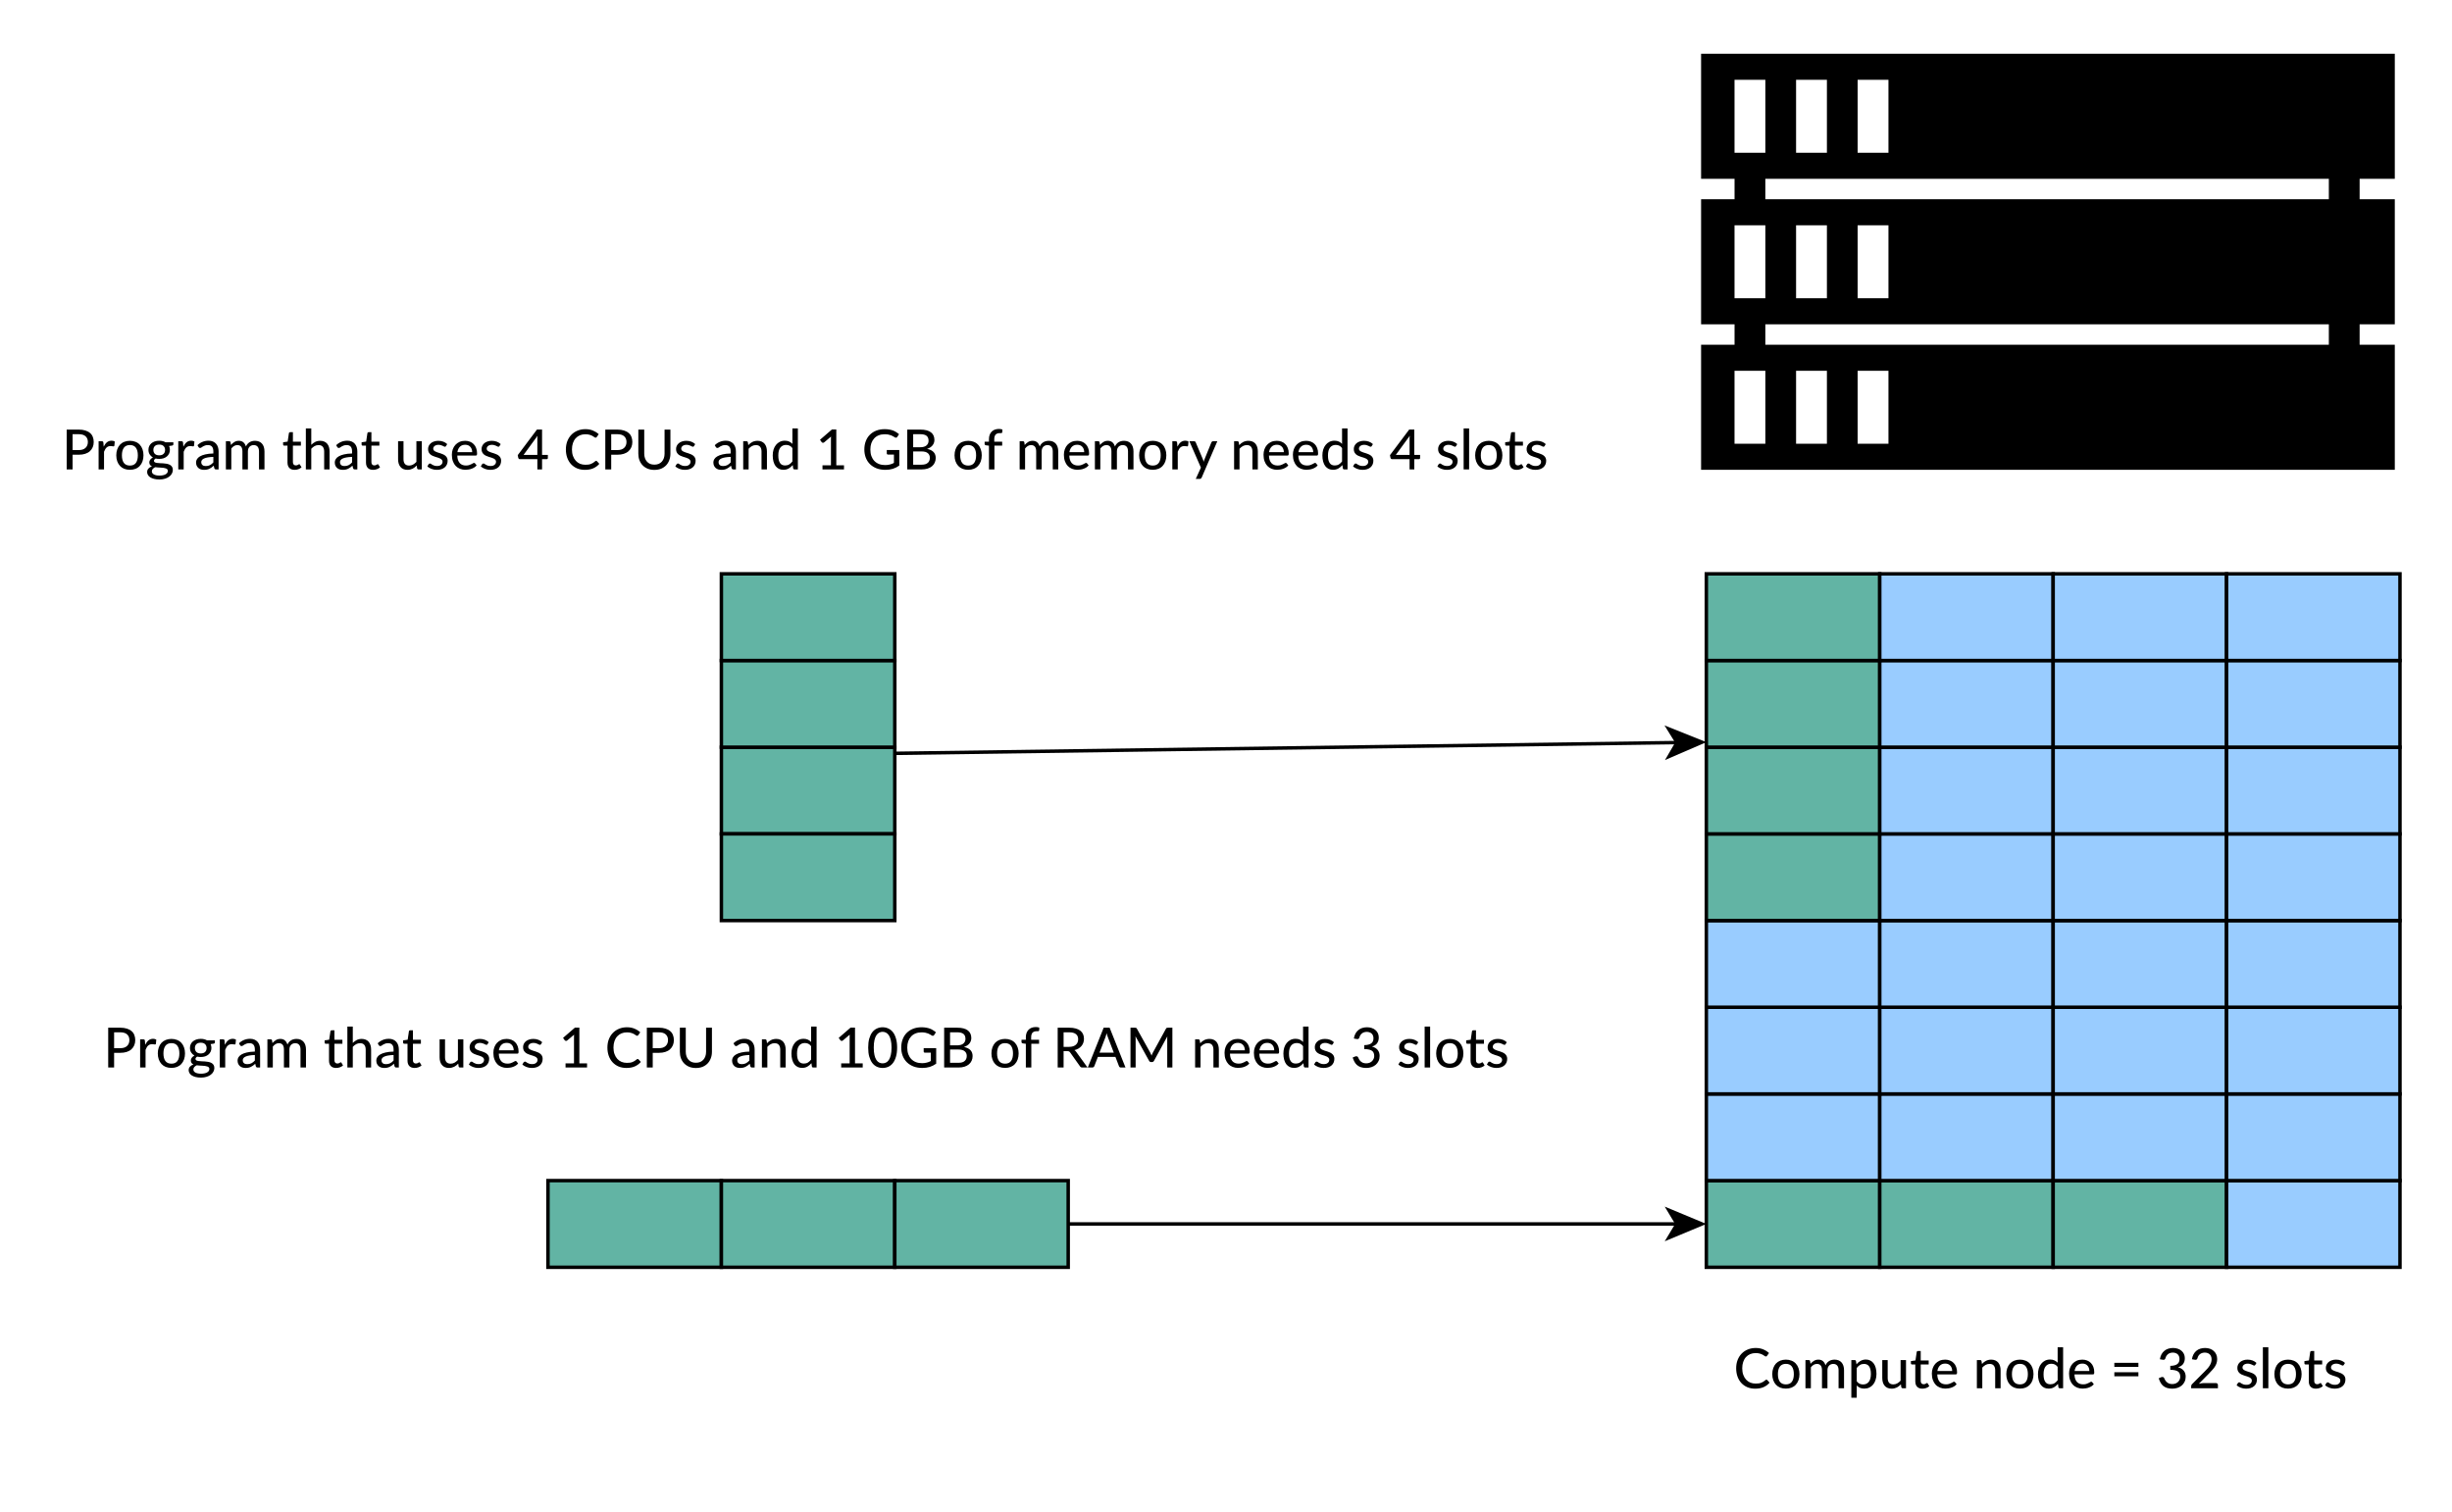
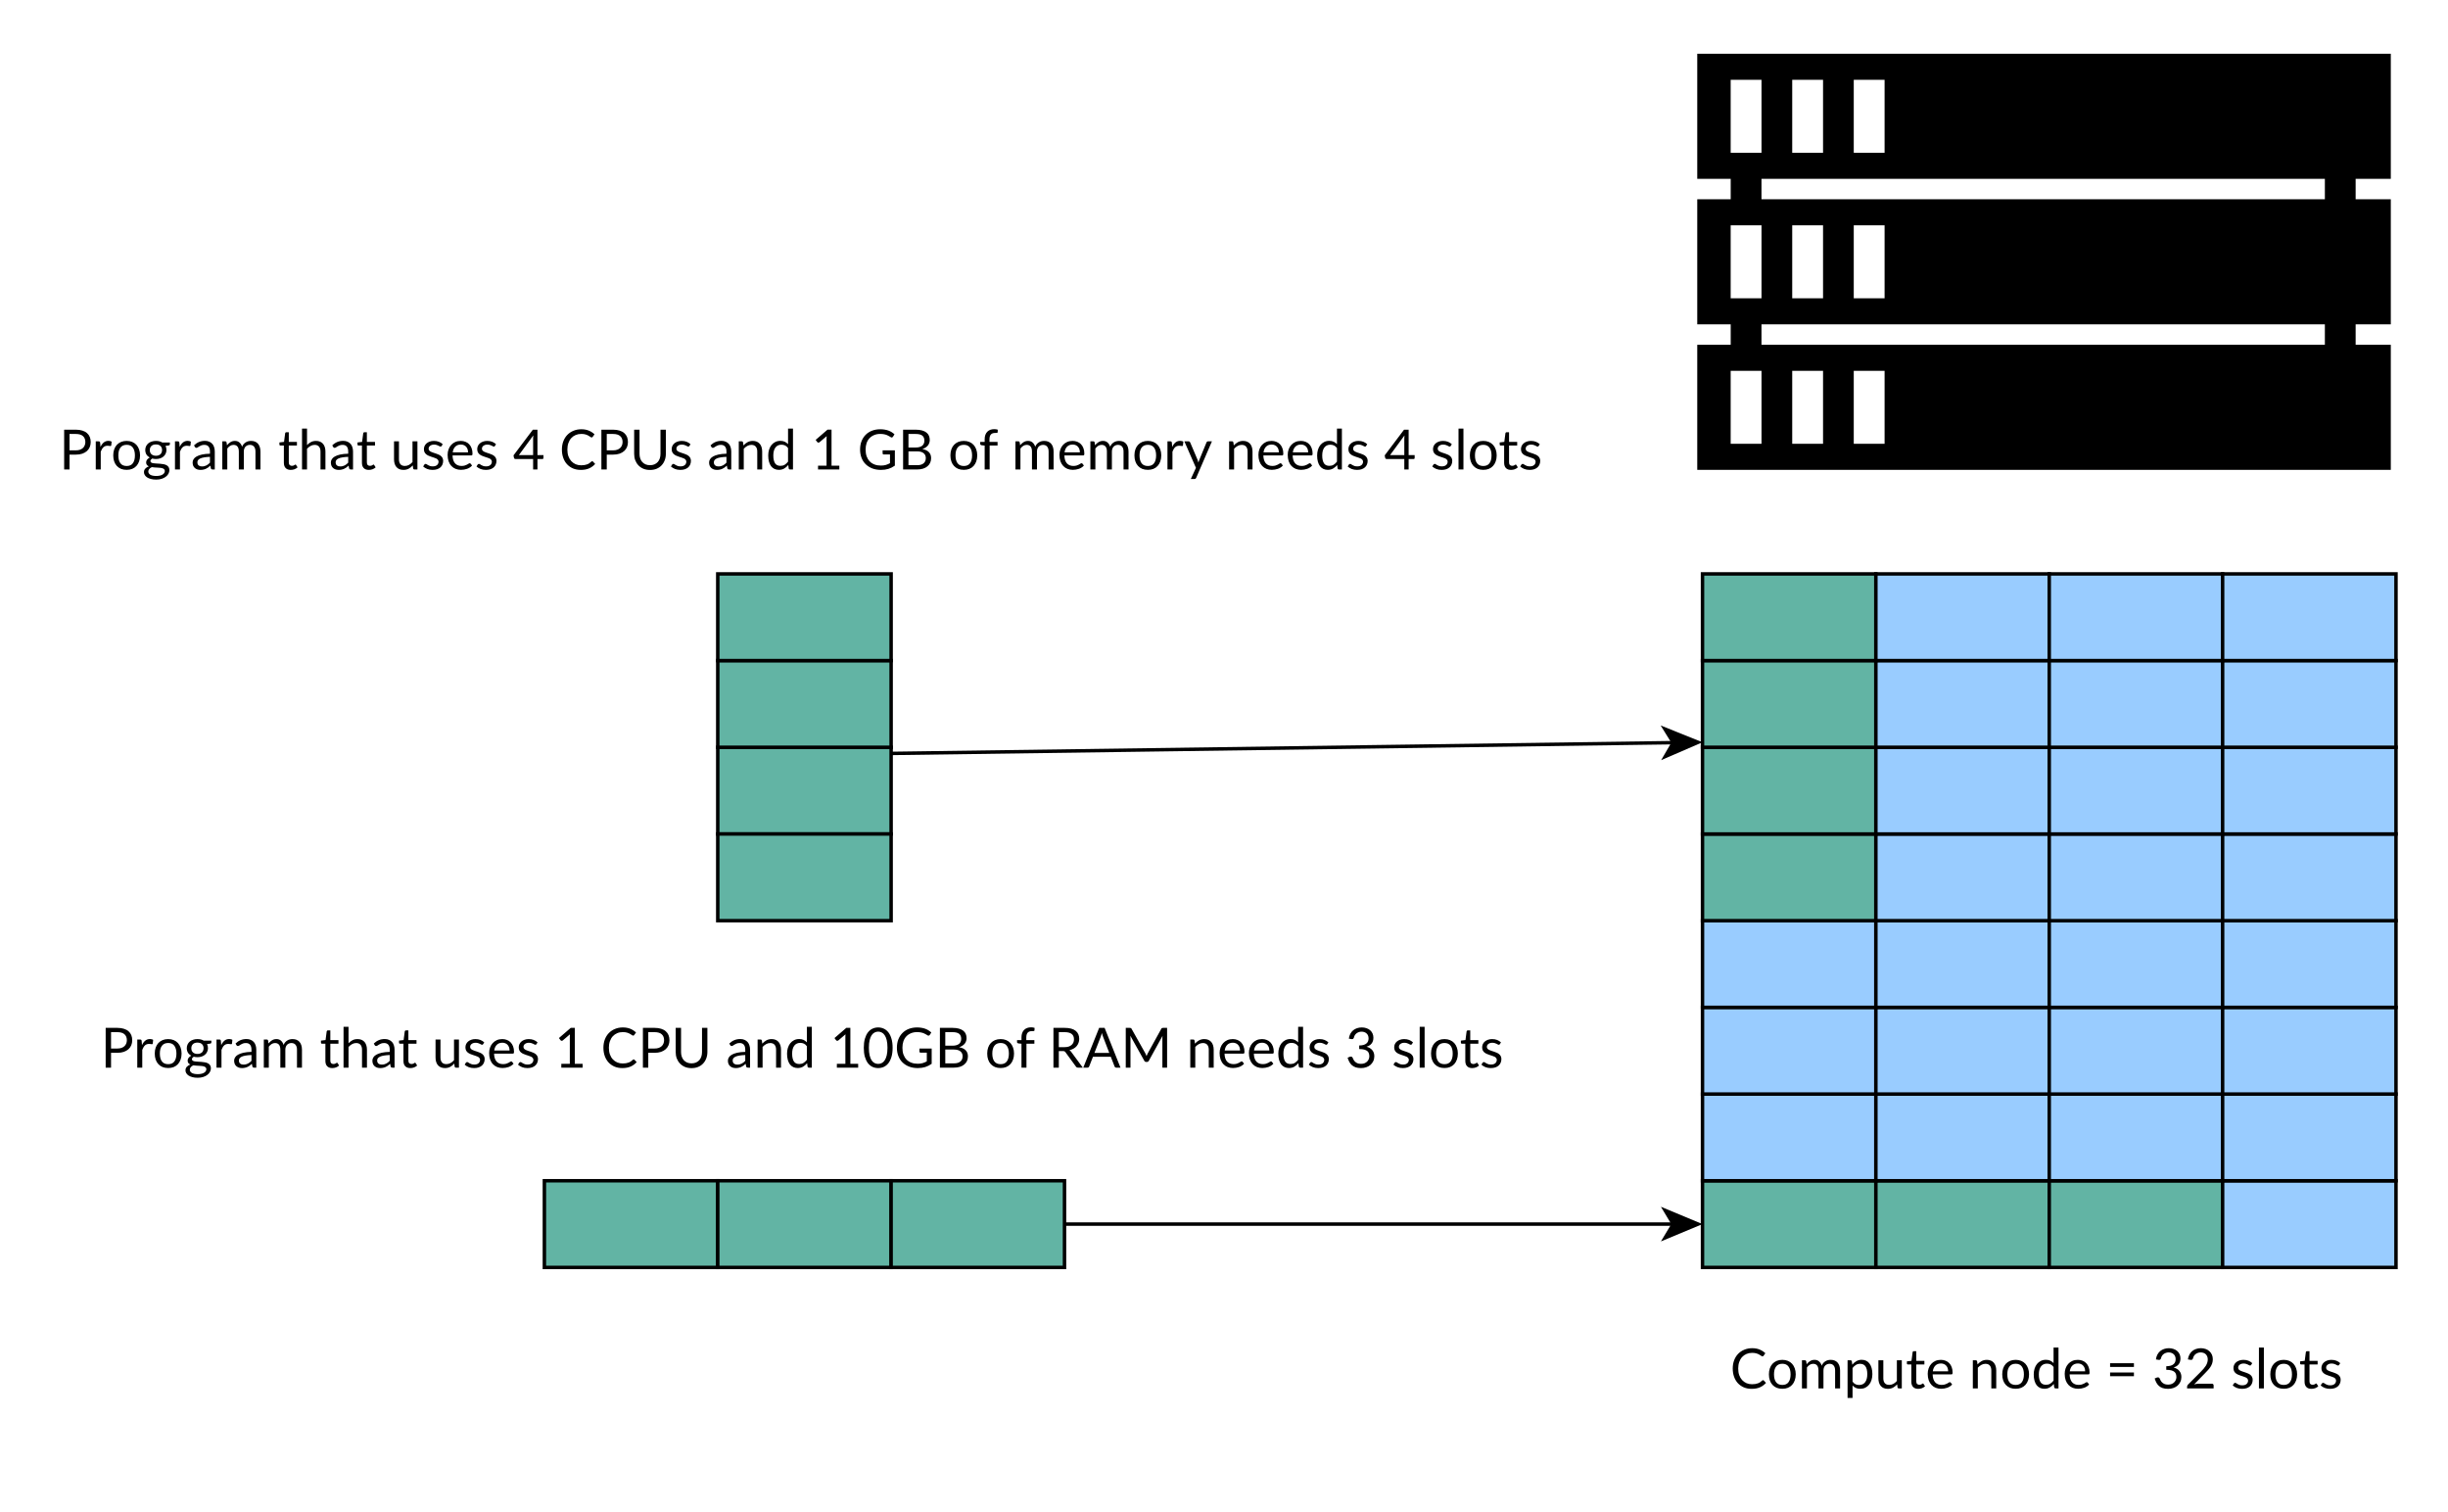
- <svg xmlns="http://www.w3.org/2000/svg" fill-opacity="1" color-rendering="auto" color-interpolation="auto" text-rendering="auto" stroke="black" stroke-linecap="square" width="707" stroke-miterlimit="10" shape-rendering="auto" stroke-opacity="1" fill="black" stroke-dasharray="none" font-weight="normal" stroke-width="1" height="436" font-family="'Dialog'" font-style="normal" stroke-linejoin="miter" font-size="12px" stroke-dashoffset="0" image-rendering="auto">
+ <svg xmlns="http://www.w3.org/2000/svg" fill-opacity="1" color-rendering="auto" color-interpolation="auto" text-rendering="auto" stroke="black" stroke-linecap="square" width="706" stroke-miterlimit="10" shape-rendering="auto" stroke-opacity="1" fill="black" stroke-dasharray="none" font-weight="normal" stroke-width="1" height="436" font-family="'Dialog'" font-style="normal" stroke-linejoin="miter" font-size="12px" stroke-dashoffset="0" image-rendering="auto">
  <defs id="genericDefs" />
  <g>
-     <g font-size="16px" stroke-linecap="butt" transform="matrix(1,0,0,1,-33,-141)" text-rendering="geometricPrecision" font-family="'Lato Medium'" shape-rendering="geometricPrecision" stroke-miterlimit="1.45">
-       <text x="62.779" xml:space="preserve" y="448.88" clip-path="url(#clipPath2)" stroke="none">Program that uses 1 CPU and 10GB of RAM needs 3 slots</text>
-     </g>
-     <g text-rendering="geometricPrecision" shape-rendering="geometricPrecision" transform="matrix(0.3979,0,0,0.3904,486.5068,11.5958)">
+     <g font-size="16px" stroke-linecap="butt" transform="matrix(1,0,0,1,-34,-141)" text-rendering="geometricPrecision" font-family="'Lato'" shape-rendering="geometricPrecision" stroke-miterlimit="1.45">
+       <text x="63.007" xml:space="preserve" y="448.88" clip-path="url(#clipPath2)" stroke="none">Program that uses 1 CPU and 10GB of RAM needs 3 slots</text>
+     </g>
+     <g text-rendering="geometricPrecision" shape-rendering="geometricPrecision" transform="matrix(0.3979,0,0,0.3904,485.5068,11.5958)">
      <g clip-path="url(#clipPath3)">
        <svg opacity="1" writing-mode="lr-tb" stop-color="rgb(0, 0, 0)" shape-rendering="auto" glyph-orientation-horizontal="0deg" color-profile="auto" lighting-color="rgb(255, 255, 255)" color="rgb(0, 0, 0)" font-weight="400" alignment-baseline="auto" font-style="normal" version="1.1" color-interpolation-filters="linearrgb" text-anchor="start" stroke-linecap="butt" color-interpolation="srgb" font-variant="normal" word-spacing="normal" fill-opacity="1" text-rendering="auto" clip-path="none" text-decoration="none" letter-spacing="normal" viewBox="0 0 138.294 86.615" glyph-orientation-vertical="auto" display="inline" font-size-adjust="none" overflow="hidden" fill="rgb(0, 0, 0)" font-stretch="normal" stroke-dasharray="none" id="svg1.svg832" stroke-miterlimit="4" stop-opacity="1" color-rendering="auto" font-size="12" pointer-events="visiblepainted" mask="none" direction="ltr" baseline-shift="baseline" enable-background="accumulate" fill-rule="nonzero" image-rendering="auto" stroke-dashoffset="0" marker-end="none" width="522.688" clip="auto" cursor="auto" stroke="none" filter="none" visibility="visible" kerning="auto" stroke-width="1" font-family="&quot;Arial&quot;,&quot;Helvetica&quot;,sans-serif" flood-opacity="1" clip-rule="nonzero" src="none" height="327.364" unicode-bidi="normal" stroke-linejoin="miter" stroke-opacity="1" flood-color="rgb(0, 0, 0)" dominant-baseline="auto" marker-start="none" marker-mid="none">
          <defs id="svg1.defs826">
            <clipPath clipPathUnits="userSpaceOnUse" id="clipPath1">
-               <path d="M0 0 L707 0 L707 436 L0 436 L0 0 Z" />
+               <path d="M0 0 L706 0 L706 436 L0 436 L0 0 Z" />
            </clipPath>
            <clipPath clipPathUnits="userSpaceOnUse" id="clipPath2">
-               <path d="M33 141 L740 141 L740 577 L33 577 L33 141 Z" />
+               <path d="M34 141 L740 141 L740 577 L34 577 L34 141 Z" />
            </clipPath>
            <clipPath clipPathUnits="userSpaceOnUse" id="clipPath3">
-               <path d="M-1222.804 -29.701 L554.196 -29.701 L554.196 1087.056 L-1222.804 1087.056 L-1222.804 -29.701 Z" />
+               <path d="M-1220.291 -29.701 L554.196 -29.701 L554.196 1087.056 L-1220.291 1087.056 L-1220.291 -29.701 Z" />
            </clipPath>
          </defs>
          <g id="svg1.layer1" transform="translate(-39.56907,-22.79055)">
            <g id="svg1.g1417" />
            <g id="svg1.g1497" transform="matrix(1.239023,0,0,1.077938,-15.38878,-29.06386)">
              <path d="M 46.491,50.56 V 73.238 H 153.836 V 50.56 Z m 5.173,4.724 h 4.772 v 13.229 h -4.772 z m 9.525,0 h 4.772 v 13.229 h -4.772 z m 9.525,0 h 4.772 v 13.229 h -4.772 z" id="svg1.rect1377" style="opacity:1;vector-effect:none;fill:#000000;fill-opacity:1;fill-rule:evenodd;stroke:none;stroke-width:0.265px;stroke-linecap:butt;stroke-linejoin:miter;stroke-miterlimit:4;stroke-dasharray:none;stroke-dashoffset:0;stroke-opacity:1" />
              <path d="M 46.491,76.942 V 99.621 H 153.836 V 76.942 Z m 5.173,4.724 h 4.772 V 94.896 h -4.772 z m 9.525,0 h 4.772 V 94.896 h -4.772 z m 9.525,0 h 4.772 V 94.896 h -4.772 z" id="svg1.rect1377-9" style="opacity:1;vector-effect:none;fill:#000000;fill-opacity:1;fill-rule:evenodd;stroke:none;stroke-width:0.265px;stroke-linecap:butt;stroke-linejoin:miter;stroke-miterlimit:4;stroke-dasharray:none;stroke-dashoffset:0;stroke-opacity:1" />
              <path d="m 46.491,103.325 v 22.678 H 153.836 v -22.678 z m 5.173,4.724 h 4.772 v 13.229 h -4.772 z m 9.525,0 h 4.772 v 13.229 h -4.772 z m 9.525,0 h 4.772 v 13.229 h -4.772 z" id="svg1.rect1377-0" style="opacity:1;vector-effect:none;fill:#000000;fill-opacity:1;fill-rule:evenodd;stroke:none;stroke-width:0.265px;stroke-linecap:butt;stroke-linejoin:miter;stroke-miterlimit:4;stroke-dasharray:none;stroke-dashoffset:0;stroke-opacity:1" />
              <g id="svg1.g1487">
                <rect x="51.669" width="4.762" id="svg1.rect1423" height="6.804" y="72.217" style="opacity:1;vector-effect:none;fill:#000000;fill-opacity:1;fill-rule:evenodd;stroke:none;stroke-width:4.549;stroke-linecap:butt;stroke-linejoin:miter;stroke-miterlimit:4;stroke-dasharray:none;stroke-dashoffset:0;stroke-opacity:1" />
                <rect x="51.669" width="4.762" id="svg1.rect1423-5" height="6.804" y="98.373" style="opacity:1;vector-effect:none;fill:#000000;fill-opacity:1;fill-rule:evenodd;stroke:none;stroke-width:4.549;stroke-linecap:butt;stroke-linejoin:miter;stroke-miterlimit:4;stroke-dasharray:none;stroke-dashoffset:0;stroke-opacity:1" />
                <rect x="143.631" width="4.762" id="svg1.rect1423-6" height="6.804" y="72.255" style="opacity:1;vector-effect:none;fill:#000000;fill-opacity:1;fill-rule:evenodd;stroke:none;stroke-width:4.549;stroke-linecap:butt;stroke-linejoin:miter;stroke-miterlimit:4;stroke-dasharray:none;stroke-dashoffset:0;stroke-opacity:1" />
                <rect x="143.631" width="4.762" id="svg1.rect1423-5-7" height="6.804" y="98.411" style="opacity:1;vector-effect:none;fill:#000000;fill-opacity:1;fill-rule:evenodd;stroke:none;stroke-width:4.549;stroke-linecap:butt;stroke-linejoin:miter;stroke-miterlimit:4;stroke-dasharray:none;stroke-dashoffset:0;stroke-opacity:1" />
              </g>
            </g>
          </g>
        </svg>
      </g>
    </g>
-     <g font-size="16px" stroke-linecap="butt" transform="matrix(1,0,0,1,-33,-141)" text-rendering="geometricPrecision" font-family="'Lato Medium'" shape-rendering="geometricPrecision" stroke-miterlimit="1.45">
-       <text x="532.879" xml:space="preserve" y="541.38" clip-path="url(#clipPath2)" stroke="none">Compute node = 32 slots</text>
-     </g>
-     <g fill="rgb(98,180,164)" text-rendering="geometricPrecision" shape-rendering="geometricPrecision" transform="matrix(1,0,0,1,-33,-141)" stroke="rgb(98,180,164)">
+     <g font-size="16px" stroke-linecap="butt" transform="matrix(1,0,0,1,-34,-141)" text-rendering="geometricPrecision" font-family="'Lato'" shape-rendering="geometricPrecision" stroke-miterlimit="1.45">
+       <text x="532.955" xml:space="preserve" y="541.38" clip-path="url(#clipPath2)" stroke="none">Compute node = 32 slots</text>
+     </g>
+     <g fill="rgb(98,180,164)" text-rendering="geometricPrecision" shape-rendering="geometricPrecision" transform="matrix(1,0,0,1,-34,-141)" stroke="rgb(98,180,164)">
      <rect x="525" width="50" height="25" y="481.5" clip-path="url(#clipPath2)" stroke="none" />
    </g>
-     <g text-rendering="geometricPrecision" stroke-miterlimit="1.45" shape-rendering="geometricPrecision" transform="matrix(1,0,0,1,-33,-141)" stroke-linecap="butt">
+     <g text-rendering="geometricPrecision" stroke-miterlimit="1.45" shape-rendering="geometricPrecision" transform="matrix(1,0,0,1,-34,-141)" stroke-linecap="butt">
      <rect fill="none" x="525" width="50" height="25" y="481.5" clip-path="url(#clipPath2)" />
    </g>
-     <g fill="rgb(98,180,164)" text-rendering="geometricPrecision" shape-rendering="geometricPrecision" transform="matrix(1,0,0,1,-33,-141)" stroke="rgb(98,180,164)">
+     <g fill="rgb(98,180,164)" text-rendering="geometricPrecision" shape-rendering="geometricPrecision" transform="matrix(1,0,0,1,-34,-141)" stroke="rgb(98,180,164)">
      <rect x="575" width="50" height="25" y="481.5" clip-path="url(#clipPath2)" stroke="none" />
    </g>
-     <g text-rendering="geometricPrecision" stroke-miterlimit="1.45" shape-rendering="geometricPrecision" transform="matrix(1,0,0,1,-33,-141)" stroke-linecap="butt">
+     <g text-rendering="geometricPrecision" stroke-miterlimit="1.45" shape-rendering="geometricPrecision" transform="matrix(1,0,0,1,-34,-141)" stroke-linecap="butt">
      <rect fill="none" x="575" width="50" height="25" y="481.5" clip-path="url(#clipPath2)" />
    </g>
-     <g fill="rgb(153,204,255)" text-rendering="geometricPrecision" shape-rendering="geometricPrecision" transform="matrix(1,0,0,1,-33,-141)" stroke="rgb(153,204,255)">
+     <g fill="rgb(153,204,255)" text-rendering="geometricPrecision" shape-rendering="geometricPrecision" transform="matrix(1,0,0,1,-34,-141)" stroke="rgb(153,204,255)">
      <rect x="525" width="50" height="25" y="456.5" clip-path="url(#clipPath2)" stroke="none" />
    </g>
-     <g text-rendering="geometricPrecision" stroke-miterlimit="1.45" shape-rendering="geometricPrecision" transform="matrix(1,0,0,1,-33,-141)" stroke-linecap="butt">
+     <g text-rendering="geometricPrecision" stroke-miterlimit="1.45" shape-rendering="geometricPrecision" transform="matrix(1,0,0,1,-34,-141)" stroke-linecap="butt">
      <rect fill="none" x="525" width="50" height="25" y="456.5" clip-path="url(#clipPath2)" />
    </g>
-     <g fill="rgb(153,204,255)" text-rendering="geometricPrecision" shape-rendering="geometricPrecision" transform="matrix(1,0,0,1,-33,-141)" stroke="rgb(153,204,255)">
+     <g fill="rgb(153,204,255)" text-rendering="geometricPrecision" shape-rendering="geometricPrecision" transform="matrix(1,0,0,1,-34,-141)" stroke="rgb(153,204,255)">
      <rect x="575" width="50" height="25" y="456.5" clip-path="url(#clipPath2)" stroke="none" />
    </g>
-     <g text-rendering="geometricPrecision" stroke-miterlimit="1.45" shape-rendering="geometricPrecision" transform="matrix(1,0,0,1,-33,-141)" stroke-linecap="butt">
+     <g text-rendering="geometricPrecision" stroke-miterlimit="1.45" shape-rendering="geometricPrecision" transform="matrix(1,0,0,1,-34,-141)" stroke-linecap="butt">
      <rect fill="none" x="575" width="50" height="25" y="456.5" clip-path="url(#clipPath2)" />
    </g>
-     <g fill="rgb(153,204,255)" text-rendering="geometricPrecision" shape-rendering="geometricPrecision" transform="matrix(1,0,0,1,-33,-141)" stroke="rgb(153,204,255)">
+     <g fill="rgb(153,204,255)" text-rendering="geometricPrecision" shape-rendering="geometricPrecision" transform="matrix(1,0,0,1,-34,-141)" stroke="rgb(153,204,255)">
      <rect x="525" width="50" height="25" y="431.5" clip-path="url(#clipPath2)" stroke="none" />
    </g>
-     <g text-rendering="geometricPrecision" stroke-miterlimit="1.45" shape-rendering="geometricPrecision" transform="matrix(1,0,0,1,-33,-141)" stroke-linecap="butt">
+     <g text-rendering="geometricPrecision" stroke-miterlimit="1.45" shape-rendering="geometricPrecision" transform="matrix(1,0,0,1,-34,-141)" stroke-linecap="butt">
      <rect fill="none" x="525" width="50" height="25" y="431.5" clip-path="url(#clipPath2)" />
    </g>
-     <g fill="rgb(153,204,255)" text-rendering="geometricPrecision" shape-rendering="geometricPrecision" transform="matrix(1,0,0,1,-33,-141)" stroke="rgb(153,204,255)">
+     <g fill="rgb(153,204,255)" text-rendering="geometricPrecision" shape-rendering="geometricPrecision" transform="matrix(1,0,0,1,-34,-141)" stroke="rgb(153,204,255)">
      <rect x="575" width="50" height="25" y="431.5" clip-path="url(#clipPath2)" stroke="none" />
    </g>
-     <g text-rendering="geometricPrecision" stroke-miterlimit="1.45" shape-rendering="geometricPrecision" transform="matrix(1,0,0,1,-33,-141)" stroke-linecap="butt">
+     <g text-rendering="geometricPrecision" stroke-miterlimit="1.45" shape-rendering="geometricPrecision" transform="matrix(1,0,0,1,-34,-141)" stroke-linecap="butt">
      <rect fill="none" x="575" width="50" height="25" y="431.5" clip-path="url(#clipPath2)" />
    </g>
-     <g fill="rgb(153,204,255)" text-rendering="geometricPrecision" shape-rendering="geometricPrecision" transform="matrix(1,0,0,1,-33,-141)" stroke="rgb(153,204,255)">
+     <g fill="rgb(153,204,255)" text-rendering="geometricPrecision" shape-rendering="geometricPrecision" transform="matrix(1,0,0,1,-34,-141)" stroke="rgb(153,204,255)">
      <rect x="525" width="50" height="25" y="406.5" clip-path="url(#clipPath2)" stroke="none" />
    </g>
-     <g text-rendering="geometricPrecision" stroke-miterlimit="1.45" shape-rendering="geometricPrecision" transform="matrix(1,0,0,1,-33,-141)" stroke-linecap="butt">
+     <g text-rendering="geometricPrecision" stroke-miterlimit="1.45" shape-rendering="geometricPrecision" transform="matrix(1,0,0,1,-34,-141)" stroke-linecap="butt">
      <rect fill="none" x="525" width="50" height="25" y="406.5" clip-path="url(#clipPath2)" />
    </g>
-     <g fill="rgb(153,204,255)" text-rendering="geometricPrecision" shape-rendering="geometricPrecision" transform="matrix(1,0,0,1,-33,-141)" stroke="rgb(153,204,255)">
+     <g fill="rgb(153,204,255)" text-rendering="geometricPrecision" shape-rendering="geometricPrecision" transform="matrix(1,0,0,1,-34,-141)" stroke="rgb(153,204,255)">
      <rect x="575" width="50" height="25" y="406.5" clip-path="url(#clipPath2)" stroke="none" />
    </g>
-     <g text-rendering="geometricPrecision" stroke-miterlimit="1.45" shape-rendering="geometricPrecision" transform="matrix(1,0,0,1,-33,-141)" stroke-linecap="butt">
+     <g text-rendering="geometricPrecision" stroke-miterlimit="1.45" shape-rendering="geometricPrecision" transform="matrix(1,0,0,1,-34,-141)" stroke-linecap="butt">
      <rect fill="none" x="575" width="50" height="25" y="406.5" clip-path="url(#clipPath2)" />
    </g>
-     <g fill="rgb(98,180,164)" text-rendering="geometricPrecision" shape-rendering="geometricPrecision" transform="matrix(1,0,0,1,-33,-141)" stroke="rgb(98,180,164)">
+     <g fill="rgb(98,180,164)" text-rendering="geometricPrecision" shape-rendering="geometricPrecision" transform="matrix(1,0,0,1,-34,-141)" stroke="rgb(98,180,164)">
      <rect x="525" width="50" height="25" y="381.5" clip-path="url(#clipPath2)" stroke="none" />
    </g>
-     <g text-rendering="geometricPrecision" stroke-miterlimit="1.45" shape-rendering="geometricPrecision" transform="matrix(1,0,0,1,-33,-141)" stroke-linecap="butt">
+     <g text-rendering="geometricPrecision" stroke-miterlimit="1.45" shape-rendering="geometricPrecision" transform="matrix(1,0,0,1,-34,-141)" stroke-linecap="butt">
      <rect fill="none" x="525" width="50" height="25" y="381.5" clip-path="url(#clipPath2)" />
    </g>
-     <g fill="rgb(153,204,255)" text-rendering="geometricPrecision" shape-rendering="geometricPrecision" transform="matrix(1,0,0,1,-33,-141)" stroke="rgb(153,204,255)">
+     <g fill="rgb(153,204,255)" text-rendering="geometricPrecision" shape-rendering="geometricPrecision" transform="matrix(1,0,0,1,-34,-141)" stroke="rgb(153,204,255)">
      <rect x="575" width="50" height="25" y="381.5" clip-path="url(#clipPath2)" stroke="none" />
    </g>
-     <g text-rendering="geometricPrecision" stroke-miterlimit="1.45" shape-rendering="geometricPrecision" transform="matrix(1,0,0,1,-33,-141)" stroke-linecap="butt">
+     <g text-rendering="geometricPrecision" stroke-miterlimit="1.45" shape-rendering="geometricPrecision" transform="matrix(1,0,0,1,-34,-141)" stroke-linecap="butt">
      <rect fill="none" x="575" width="50" height="25" y="381.5" clip-path="url(#clipPath2)" />
    </g>
-     <g fill="rgb(98,180,164)" text-rendering="geometricPrecision" shape-rendering="geometricPrecision" transform="matrix(1,0,0,1,-33,-141)" stroke="rgb(98,180,164)">
+     <g fill="rgb(98,180,164)" text-rendering="geometricPrecision" shape-rendering="geometricPrecision" transform="matrix(1,0,0,1,-34,-141)" stroke="rgb(98,180,164)">
      <rect x="525" width="50" height="25" y="356.5" clip-path="url(#clipPath2)" stroke="none" />
    </g>
-     <g text-rendering="geometricPrecision" stroke-miterlimit="1.45" shape-rendering="geometricPrecision" transform="matrix(1,0,0,1,-33,-141)" stroke-linecap="butt">
+     <g text-rendering="geometricPrecision" stroke-miterlimit="1.45" shape-rendering="geometricPrecision" transform="matrix(1,0,0,1,-34,-141)" stroke-linecap="butt">
      <rect fill="none" x="525" width="50" height="25" y="356.5" clip-path="url(#clipPath2)" />
    </g>
-     <g fill="rgb(153,204,255)" text-rendering="geometricPrecision" shape-rendering="geometricPrecision" transform="matrix(1,0,0,1,-33,-141)" stroke="rgb(153,204,255)">
+     <g fill="rgb(153,204,255)" text-rendering="geometricPrecision" shape-rendering="geometricPrecision" transform="matrix(1,0,0,1,-34,-141)" stroke="rgb(153,204,255)">
      <rect x="575" width="50" height="25" y="356.5" clip-path="url(#clipPath2)" stroke="none" />
    </g>
-     <g text-rendering="geometricPrecision" stroke-miterlimit="1.45" shape-rendering="geometricPrecision" transform="matrix(1,0,0,1,-33,-141)" stroke-linecap="butt">
+     <g text-rendering="geometricPrecision" stroke-miterlimit="1.45" shape-rendering="geometricPrecision" transform="matrix(1,0,0,1,-34,-141)" stroke-linecap="butt">
      <rect fill="none" x="575" width="50" height="25" y="356.5" clip-path="url(#clipPath2)" />
    </g>
-     <g fill="rgb(98,180,164)" text-rendering="geometricPrecision" shape-rendering="geometricPrecision" transform="matrix(1,0,0,1,-33,-141)" stroke="rgb(98,180,164)">
+     <g fill="rgb(98,180,164)" text-rendering="geometricPrecision" shape-rendering="geometricPrecision" transform="matrix(1,0,0,1,-34,-141)" stroke="rgb(98,180,164)">
      <rect x="525" width="50" height="25" y="331.5" clip-path="url(#clipPath2)" stroke="none" />
    </g>
-     <g text-rendering="geometricPrecision" stroke-miterlimit="1.45" shape-rendering="geometricPrecision" transform="matrix(1,0,0,1,-33,-141)" stroke-linecap="butt">
+     <g text-rendering="geometricPrecision" stroke-miterlimit="1.45" shape-rendering="geometricPrecision" transform="matrix(1,0,0,1,-34,-141)" stroke-linecap="butt">
      <rect fill="none" x="525" width="50" height="25" y="331.5" clip-path="url(#clipPath2)" />
    </g>
-     <g fill="rgb(153,204,255)" text-rendering="geometricPrecision" shape-rendering="geometricPrecision" transform="matrix(1,0,0,1,-33,-141)" stroke="rgb(153,204,255)">
+     <g fill="rgb(153,204,255)" text-rendering="geometricPrecision" shape-rendering="geometricPrecision" transform="matrix(1,0,0,1,-34,-141)" stroke="rgb(153,204,255)">
      <rect x="575" width="50" height="25" y="331.5" clip-path="url(#clipPath2)" stroke="none" />
    </g>
-     <g text-rendering="geometricPrecision" stroke-miterlimit="1.45" shape-rendering="geometricPrecision" transform="matrix(1,0,0,1,-33,-141)" stroke-linecap="butt">
+     <g text-rendering="geometricPrecision" stroke-miterlimit="1.45" shape-rendering="geometricPrecision" transform="matrix(1,0,0,1,-34,-141)" stroke-linecap="butt">
      <rect fill="none" x="575" width="50" height="25" y="331.5" clip-path="url(#clipPath2)" />
    </g>
-     <g fill="rgb(98,180,164)" text-rendering="geometricPrecision" shape-rendering="geometricPrecision" transform="matrix(1,0,0,1,-33,-141)" stroke="rgb(98,180,164)">
+     <g fill="rgb(98,180,164)" text-rendering="geometricPrecision" shape-rendering="geometricPrecision" transform="matrix(1,0,0,1,-34,-141)" stroke="rgb(98,180,164)">
      <rect x="525" width="50" height="25" y="306.5" clip-path="url(#clipPath2)" stroke="none" />
    </g>
-     <g text-rendering="geometricPrecision" stroke-miterlimit="1.45" shape-rendering="geometricPrecision" transform="matrix(1,0,0,1,-33,-141)" stroke-linecap="butt">
+     <g text-rendering="geometricPrecision" stroke-miterlimit="1.45" shape-rendering="geometricPrecision" transform="matrix(1,0,0,1,-34,-141)" stroke-linecap="butt">
      <rect fill="none" x="525" width="50" height="25" y="306.5" clip-path="url(#clipPath2)" />
    </g>
-     <g fill="rgb(153,204,255)" text-rendering="geometricPrecision" shape-rendering="geometricPrecision" transform="matrix(1,0,0,1,-33,-141)" stroke="rgb(153,204,255)">
+     <g fill="rgb(153,204,255)" text-rendering="geometricPrecision" shape-rendering="geometricPrecision" transform="matrix(1,0,0,1,-34,-141)" stroke="rgb(153,204,255)">
      <rect x="575" width="50" height="25" y="306.5" clip-path="url(#clipPath2)" stroke="none" />
    </g>
-     <g text-rendering="geometricPrecision" stroke-miterlimit="1.45" shape-rendering="geometricPrecision" transform="matrix(1,0,0,1,-33,-141)" stroke-linecap="butt">
+     <g text-rendering="geometricPrecision" stroke-miterlimit="1.45" shape-rendering="geometricPrecision" transform="matrix(1,0,0,1,-34,-141)" stroke-linecap="butt">
      <rect fill="none" x="575" width="50" height="25" y="306.5" clip-path="url(#clipPath2)" />
    </g>
-     <g fill="rgb(98,180,164)" text-rendering="geometricPrecision" shape-rendering="geometricPrecision" transform="matrix(1,0,0,1,-33,-141)" stroke="rgb(98,180,164)">
+     <g fill="rgb(98,180,164)" text-rendering="geometricPrecision" shape-rendering="geometricPrecision" transform="matrix(1,0,0,1,-34,-141)" stroke="rgb(98,180,164)">
      <rect x="625" width="50" height="25" y="481.5" clip-path="url(#clipPath2)" stroke="none" />
    </g>
-     <g text-rendering="geometricPrecision" stroke-miterlimit="1.45" shape-rendering="geometricPrecision" transform="matrix(1,0,0,1,-33,-141)" stroke-linecap="butt">
+     <g text-rendering="geometricPrecision" stroke-miterlimit="1.45" shape-rendering="geometricPrecision" transform="matrix(1,0,0,1,-34,-141)" stroke-linecap="butt">
      <rect fill="none" x="625" width="50" height="25" y="481.5" clip-path="url(#clipPath2)" />
    </g>
-     <g fill="rgb(153,204,255)" text-rendering="geometricPrecision" shape-rendering="geometricPrecision" transform="matrix(1,0,0,1,-33,-141)" stroke="rgb(153,204,255)">
+     <g fill="rgb(153,204,255)" text-rendering="geometricPrecision" shape-rendering="geometricPrecision" transform="matrix(1,0,0,1,-34,-141)" stroke="rgb(153,204,255)">
      <rect x="675" width="50" height="25" y="481.5" clip-path="url(#clipPath2)" stroke="none" />
    </g>
-     <g text-rendering="geometricPrecision" stroke-miterlimit="1.45" shape-rendering="geometricPrecision" transform="matrix(1,0,0,1,-33,-141)" stroke-linecap="butt">
+     <g text-rendering="geometricPrecision" stroke-miterlimit="1.45" shape-rendering="geometricPrecision" transform="matrix(1,0,0,1,-34,-141)" stroke-linecap="butt">
      <rect fill="none" x="675" width="50" height="25" y="481.5" clip-path="url(#clipPath2)" />
    </g>
-     <g fill="rgb(153,204,255)" text-rendering="geometricPrecision" shape-rendering="geometricPrecision" transform="matrix(1,0,0,1,-33,-141)" stroke="rgb(153,204,255)">
+     <g fill="rgb(153,204,255)" text-rendering="geometricPrecision" shape-rendering="geometricPrecision" transform="matrix(1,0,0,1,-34,-141)" stroke="rgb(153,204,255)">
      <rect x="625" width="50" height="25" y="456.5" clip-path="url(#clipPath2)" stroke="none" />
    </g>
-     <g text-rendering="geometricPrecision" stroke-miterlimit="1.45" shape-rendering="geometricPrecision" transform="matrix(1,0,0,1,-33,-141)" stroke-linecap="butt">
+     <g text-rendering="geometricPrecision" stroke-miterlimit="1.45" shape-rendering="geometricPrecision" transform="matrix(1,0,0,1,-34,-141)" stroke-linecap="butt">
      <rect fill="none" x="625" width="50" height="25" y="456.5" clip-path="url(#clipPath2)" />
    </g>
-     <g fill="rgb(153,204,255)" text-rendering="geometricPrecision" shape-rendering="geometricPrecision" transform="matrix(1,0,0,1,-33,-141)" stroke="rgb(153,204,255)">
+     <g fill="rgb(153,204,255)" text-rendering="geometricPrecision" shape-rendering="geometricPrecision" transform="matrix(1,0,0,1,-34,-141)" stroke="rgb(153,204,255)">
      <rect x="675" width="50" height="25" y="456.5" clip-path="url(#clipPath2)" stroke="none" />
    </g>
-     <g text-rendering="geometricPrecision" stroke-miterlimit="1.45" shape-rendering="geometricPrecision" transform="matrix(1,0,0,1,-33,-141)" stroke-linecap="butt">
+     <g text-rendering="geometricPrecision" stroke-miterlimit="1.45" shape-rendering="geometricPrecision" transform="matrix(1,0,0,1,-34,-141)" stroke-linecap="butt">
      <rect fill="none" x="675" width="50" height="25" y="456.5" clip-path="url(#clipPath2)" />
    </g>
-     <g fill="rgb(153,204,255)" text-rendering="geometricPrecision" shape-rendering="geometricPrecision" transform="matrix(1,0,0,1,-33,-141)" stroke="rgb(153,204,255)">
+     <g fill="rgb(153,204,255)" text-rendering="geometricPrecision" shape-rendering="geometricPrecision" transform="matrix(1,0,0,1,-34,-141)" stroke="rgb(153,204,255)">
      <rect x="625" width="50" height="25" y="431.5" clip-path="url(#clipPath2)" stroke="none" />
    </g>
-     <g text-rendering="geometricPrecision" stroke-miterlimit="1.45" shape-rendering="geometricPrecision" transform="matrix(1,0,0,1,-33,-141)" stroke-linecap="butt">
+     <g text-rendering="geometricPrecision" stroke-miterlimit="1.45" shape-rendering="geometricPrecision" transform="matrix(1,0,0,1,-34,-141)" stroke-linecap="butt">
      <rect fill="none" x="625" width="50" height="25" y="431.5" clip-path="url(#clipPath2)" />
    </g>
-     <g fill="rgb(153,204,255)" text-rendering="geometricPrecision" shape-rendering="geometricPrecision" transform="matrix(1,0,0,1,-33,-141)" stroke="rgb(153,204,255)">
+     <g fill="rgb(153,204,255)" text-rendering="geometricPrecision" shape-rendering="geometricPrecision" transform="matrix(1,0,0,1,-34,-141)" stroke="rgb(153,204,255)">
      <rect x="675" width="50" height="25" y="431.5" clip-path="url(#clipPath2)" stroke="none" />
    </g>
-     <g text-rendering="geometricPrecision" stroke-miterlimit="1.45" shape-rendering="geometricPrecision" transform="matrix(1,0,0,1,-33,-141)" stroke-linecap="butt">
+     <g text-rendering="geometricPrecision" stroke-miterlimit="1.45" shape-rendering="geometricPrecision" transform="matrix(1,0,0,1,-34,-141)" stroke-linecap="butt">
      <rect fill="none" x="675" width="50" height="25" y="431.5" clip-path="url(#clipPath2)" />
    </g>
-     <g fill="rgb(153,204,255)" text-rendering="geometricPrecision" shape-rendering="geometricPrecision" transform="matrix(1,0,0,1,-33,-141)" stroke="rgb(153,204,255)">
+     <g fill="rgb(153,204,255)" text-rendering="geometricPrecision" shape-rendering="geometricPrecision" transform="matrix(1,0,0,1,-34,-141)" stroke="rgb(153,204,255)">
      <rect x="625" width="50" height="25" y="406.5" clip-path="url(#clipPath2)" stroke="none" />
    </g>
-     <g text-rendering="geometricPrecision" stroke-miterlimit="1.45" shape-rendering="geometricPrecision" transform="matrix(1,0,0,1,-33,-141)" stroke-linecap="butt">
+     <g text-rendering="geometricPrecision" stroke-miterlimit="1.45" shape-rendering="geometricPrecision" transform="matrix(1,0,0,1,-34,-141)" stroke-linecap="butt">
      <rect fill="none" x="625" width="50" height="25" y="406.5" clip-path="url(#clipPath2)" />
    </g>
-     <g fill="rgb(153,204,255)" text-rendering="geometricPrecision" shape-rendering="geometricPrecision" transform="matrix(1,0,0,1,-33,-141)" stroke="rgb(153,204,255)">
+     <g fill="rgb(153,204,255)" text-rendering="geometricPrecision" shape-rendering="geometricPrecision" transform="matrix(1,0,0,1,-34,-141)" stroke="rgb(153,204,255)">
      <rect x="675" width="50" height="25" y="406.5" clip-path="url(#clipPath2)" stroke="none" />
    </g>
-     <g text-rendering="geometricPrecision" stroke-miterlimit="1.45" shape-rendering="geometricPrecision" transform="matrix(1,0,0,1,-33,-141)" stroke-linecap="butt">
+     <g text-rendering="geometricPrecision" stroke-miterlimit="1.45" shape-rendering="geometricPrecision" transform="matrix(1,0,0,1,-34,-141)" stroke-linecap="butt">
      <rect fill="none" x="675" width="50" height="25" y="406.5" clip-path="url(#clipPath2)" />
    </g>
-     <g fill="rgb(153,204,255)" text-rendering="geometricPrecision" shape-rendering="geometricPrecision" transform="matrix(1,0,0,1,-33,-141)" stroke="rgb(153,204,255)">
+     <g fill="rgb(153,204,255)" text-rendering="geometricPrecision" shape-rendering="geometricPrecision" transform="matrix(1,0,0,1,-34,-141)" stroke="rgb(153,204,255)">
      <rect x="625" width="50" height="25" y="381.5" clip-path="url(#clipPath2)" stroke="none" />
    </g>
-     <g text-rendering="geometricPrecision" stroke-miterlimit="1.45" shape-rendering="geometricPrecision" transform="matrix(1,0,0,1,-33,-141)" stroke-linecap="butt">
+     <g text-rendering="geometricPrecision" stroke-miterlimit="1.45" shape-rendering="geometricPrecision" transform="matrix(1,0,0,1,-34,-141)" stroke-linecap="butt">
      <rect fill="none" x="625" width="50" height="25" y="381.5" clip-path="url(#clipPath2)" />
    </g>
-     <g fill="rgb(153,204,255)" text-rendering="geometricPrecision" shape-rendering="geometricPrecision" transform="matrix(1,0,0,1,-33,-141)" stroke="rgb(153,204,255)">
+     <g fill="rgb(153,204,255)" text-rendering="geometricPrecision" shape-rendering="geometricPrecision" transform="matrix(1,0,0,1,-34,-141)" stroke="rgb(153,204,255)">
      <rect x="675" width="50" height="25" y="381.5" clip-path="url(#clipPath2)" stroke="none" />
    </g>
-     <g text-rendering="geometricPrecision" stroke-miterlimit="1.45" shape-rendering="geometricPrecision" transform="matrix(1,0,0,1,-33,-141)" stroke-linecap="butt">
+     <g text-rendering="geometricPrecision" stroke-miterlimit="1.45" shape-rendering="geometricPrecision" transform="matrix(1,0,0,1,-34,-141)" stroke-linecap="butt">
      <rect fill="none" x="675" width="50" height="25" y="381.5" clip-path="url(#clipPath2)" />
    </g>
-     <g fill="rgb(153,204,255)" text-rendering="geometricPrecision" shape-rendering="geometricPrecision" transform="matrix(1,0,0,1,-33,-141)" stroke="rgb(153,204,255)">
+     <g fill="rgb(153,204,255)" text-rendering="geometricPrecision" shape-rendering="geometricPrecision" transform="matrix(1,0,0,1,-34,-141)" stroke="rgb(153,204,255)">
      <rect x="625" width="50" height="25" y="356.5" clip-path="url(#clipPath2)" stroke="none" />
    </g>
-     <g text-rendering="geometricPrecision" stroke-miterlimit="1.45" shape-rendering="geometricPrecision" transform="matrix(1,0,0,1,-33,-141)" stroke-linecap="butt">
+     <g text-rendering="geometricPrecision" stroke-miterlimit="1.45" shape-rendering="geometricPrecision" transform="matrix(1,0,0,1,-34,-141)" stroke-linecap="butt">
      <rect fill="none" x="625" width="50" height="25" y="356.5" clip-path="url(#clipPath2)" />
    </g>
-     <g fill="rgb(153,204,255)" text-rendering="geometricPrecision" shape-rendering="geometricPrecision" transform="matrix(1,0,0,1,-33,-141)" stroke="rgb(153,204,255)">
+     <g fill="rgb(153,204,255)" text-rendering="geometricPrecision" shape-rendering="geometricPrecision" transform="matrix(1,0,0,1,-34,-141)" stroke="rgb(153,204,255)">
      <rect x="675" width="50" height="25" y="356.5" clip-path="url(#clipPath2)" stroke="none" />
    </g>
-     <g text-rendering="geometricPrecision" stroke-miterlimit="1.45" shape-rendering="geometricPrecision" transform="matrix(1,0,0,1,-33,-141)" stroke-linecap="butt">
+     <g text-rendering="geometricPrecision" stroke-miterlimit="1.45" shape-rendering="geometricPrecision" transform="matrix(1,0,0,1,-34,-141)" stroke-linecap="butt">
      <rect fill="none" x="675" width="50" height="25" y="356.5" clip-path="url(#clipPath2)" />
    </g>
-     <g fill="rgb(153,204,255)" text-rendering="geometricPrecision" shape-rendering="geometricPrecision" transform="matrix(1,0,0,1,-33,-141)" stroke="rgb(153,204,255)">
+     <g fill="rgb(153,204,255)" text-rendering="geometricPrecision" shape-rendering="geometricPrecision" transform="matrix(1,0,0,1,-34,-141)" stroke="rgb(153,204,255)">
      <rect x="625" width="50" height="25" y="331.5" clip-path="url(#clipPath2)" stroke="none" />
    </g>
-     <g text-rendering="geometricPrecision" stroke-miterlimit="1.45" shape-rendering="geometricPrecision" transform="matrix(1,0,0,1,-33,-141)" stroke-linecap="butt">
+     <g text-rendering="geometricPrecision" stroke-miterlimit="1.45" shape-rendering="geometricPrecision" transform="matrix(1,0,0,1,-34,-141)" stroke-linecap="butt">
      <rect fill="none" x="625" width="50" height="25" y="331.5" clip-path="url(#clipPath2)" />
    </g>
-     <g fill="rgb(153,204,255)" text-rendering="geometricPrecision" shape-rendering="geometricPrecision" transform="matrix(1,0,0,1,-33,-141)" stroke="rgb(153,204,255)">
+     <g fill="rgb(153,204,255)" text-rendering="geometricPrecision" shape-rendering="geometricPrecision" transform="matrix(1,0,0,1,-34,-141)" stroke="rgb(153,204,255)">
      <rect x="675" width="50" height="25" y="331.5" clip-path="url(#clipPath2)" stroke="none" />
    </g>
-     <g text-rendering="geometricPrecision" stroke-miterlimit="1.45" shape-rendering="geometricPrecision" transform="matrix(1,0,0,1,-33,-141)" stroke-linecap="butt">
+     <g text-rendering="geometricPrecision" stroke-miterlimit="1.45" shape-rendering="geometricPrecision" transform="matrix(1,0,0,1,-34,-141)" stroke-linecap="butt">
      <rect fill="none" x="675" width="50" height="25" y="331.5" clip-path="url(#clipPath2)" />
    </g>
-     <g fill="rgb(153,204,255)" text-rendering="geometricPrecision" shape-rendering="geometricPrecision" transform="matrix(1,0,0,1,-33,-141)" stroke="rgb(153,204,255)">
+     <g fill="rgb(153,204,255)" text-rendering="geometricPrecision" shape-rendering="geometricPrecision" transform="matrix(1,0,0,1,-34,-141)" stroke="rgb(153,204,255)">
      <rect x="625" width="50" height="25" y="306.5" clip-path="url(#clipPath2)" stroke="none" />
    </g>
-     <g text-rendering="geometricPrecision" stroke-miterlimit="1.45" shape-rendering="geometricPrecision" transform="matrix(1,0,0,1,-33,-141)" stroke-linecap="butt">
+     <g text-rendering="geometricPrecision" stroke-miterlimit="1.45" shape-rendering="geometricPrecision" transform="matrix(1,0,0,1,-34,-141)" stroke-linecap="butt">
      <rect fill="none" x="625" width="50" height="25" y="306.5" clip-path="url(#clipPath2)" />
    </g>
-     <g fill="rgb(153,204,255)" text-rendering="geometricPrecision" shape-rendering="geometricPrecision" transform="matrix(1,0,0,1,-33,-141)" stroke="rgb(153,204,255)">
+     <g fill="rgb(153,204,255)" text-rendering="geometricPrecision" shape-rendering="geometricPrecision" transform="matrix(1,0,0,1,-34,-141)" stroke="rgb(153,204,255)">
      <rect x="675" width="50" height="25" y="306.5" clip-path="url(#clipPath2)" stroke="none" />
    </g>
-     <g text-rendering="geometricPrecision" stroke-miterlimit="1.45" shape-rendering="geometricPrecision" transform="matrix(1,0,0,1,-33,-141)" stroke-linecap="butt">
+     <g text-rendering="geometricPrecision" stroke-miterlimit="1.45" shape-rendering="geometricPrecision" transform="matrix(1,0,0,1,-34,-141)" stroke-linecap="butt">
      <rect fill="none" x="675" width="50" height="25" y="306.5" clip-path="url(#clipPath2)" />
-       <text x="50.803" font-size="16px" y="276.38" clip-path="url(#clipPath2)" font-family="'Lato Medium'" stroke="none" xml:space="preserve">Program that uses 4 CPUs and 1 GB of memory needs 4 slots</text>
-     </g>
-     <g fill="rgb(98,180,164)" text-rendering="geometricPrecision" shape-rendering="geometricPrecision" transform="matrix(1,0,0,1,-33,-141)" stroke="rgb(98,180,164)">
+       <text x="51.035" font-size="16px" y="276.38" clip-path="url(#clipPath2)" font-family="'Lato'" stroke="none" xml:space="preserve">Program that uses 4 CPUs and 1 GB of memory needs 4 slots</text>
+     </g>
+     <g fill="rgb(98,180,164)" text-rendering="geometricPrecision" shape-rendering="geometricPrecision" transform="matrix(1,0,0,1,-34,-141)" stroke="rgb(98,180,164)">
      <rect x="191" width="50" height="25" y="481.5" clip-path="url(#clipPath2)" stroke="none" />
    </g>
-     <g text-rendering="geometricPrecision" stroke-miterlimit="1.45" shape-rendering="geometricPrecision" transform="matrix(1,0,0,1,-33,-141)" stroke-linecap="butt">
+     <g text-rendering="geometricPrecision" stroke-miterlimit="1.45" shape-rendering="geometricPrecision" transform="matrix(1,0,0,1,-34,-141)" stroke-linecap="butt">
      <rect fill="none" x="191" width="50" height="25" y="481.5" clip-path="url(#clipPath2)" />
    </g>
-     <g fill="rgb(98,180,164)" text-rendering="geometricPrecision" shape-rendering="geometricPrecision" transform="matrix(1,0,0,1,-33,-141)" stroke="rgb(98,180,164)">
+     <g fill="rgb(98,180,164)" text-rendering="geometricPrecision" shape-rendering="geometricPrecision" transform="matrix(1,0,0,1,-34,-141)" stroke="rgb(98,180,164)">
      <rect x="241" width="50" height="25" y="481.5" clip-path="url(#clipPath2)" stroke="none" />
    </g>
-     <g text-rendering="geometricPrecision" stroke-miterlimit="1.45" shape-rendering="geometricPrecision" transform="matrix(1,0,0,1,-33,-141)" stroke-linecap="butt">
+     <g text-rendering="geometricPrecision" stroke-miterlimit="1.45" shape-rendering="geometricPrecision" transform="matrix(1,0,0,1,-34,-141)" stroke-linecap="butt">
      <rect fill="none" x="241" width="50" height="25" y="481.5" clip-path="url(#clipPath2)" />
    </g>
-     <g fill="rgb(98,180,164)" text-rendering="geometricPrecision" shape-rendering="geometricPrecision" transform="matrix(1,0,0,1,-33,-141)" stroke="rgb(98,180,164)">
+     <g fill="rgb(98,180,164)" text-rendering="geometricPrecision" shape-rendering="geometricPrecision" transform="matrix(1,0,0,1,-34,-141)" stroke="rgb(98,180,164)">
      <rect x="291" width="50" height="25" y="481.5" clip-path="url(#clipPath2)" stroke="none" />
    </g>
-     <g text-rendering="geometricPrecision" stroke-miterlimit="1.45" shape-rendering="geometricPrecision" transform="matrix(1,0,0,1,-33,-141)" stroke-linecap="butt">
+     <g text-rendering="geometricPrecision" stroke-miterlimit="1.45" shape-rendering="geometricPrecision" transform="matrix(1,0,0,1,-34,-141)" stroke-linecap="butt">
      <rect fill="none" x="291" width="50" height="25" y="481.5" clip-path="url(#clipPath2)" />
    </g>
-     <g fill="rgb(98,180,164)" text-rendering="geometricPrecision" shape-rendering="geometricPrecision" transform="matrix(1,0,0,1,-33,-141)" stroke="rgb(98,180,164)">
+     <g fill="rgb(98,180,164)" text-rendering="geometricPrecision" shape-rendering="geometricPrecision" transform="matrix(1,0,0,1,-34,-141)" stroke="rgb(98,180,164)">
      <rect x="241" width="50" height="25" y="356.5" clip-path="url(#clipPath2)" stroke="none" />
    </g>
-     <g text-rendering="geometricPrecision" stroke-miterlimit="1.45" shape-rendering="geometricPrecision" transform="matrix(1,0,0,1,-33,-141)" stroke-linecap="butt">
+     <g text-rendering="geometricPrecision" stroke-miterlimit="1.45" shape-rendering="geometricPrecision" transform="matrix(1,0,0,1,-34,-141)" stroke-linecap="butt">
      <rect fill="none" x="241" width="50" height="25" y="356.5" clip-path="url(#clipPath2)" />
    </g>
-     <g fill="rgb(98,180,164)" text-rendering="geometricPrecision" shape-rendering="geometricPrecision" transform="matrix(1,0,0,1,-33,-141)" stroke="rgb(98,180,164)">
+     <g fill="rgb(98,180,164)" text-rendering="geometricPrecision" shape-rendering="geometricPrecision" transform="matrix(1,0,0,1,-34,-141)" stroke="rgb(98,180,164)">
      <rect x="241" width="50" height="25" y="381.5" clip-path="url(#clipPath2)" stroke="none" />
    </g>
-     <g text-rendering="geometricPrecision" stroke-miterlimit="1.45" shape-rendering="geometricPrecision" transform="matrix(1,0,0,1,-33,-141)" stroke-linecap="butt">
+     <g text-rendering="geometricPrecision" stroke-miterlimit="1.45" shape-rendering="geometricPrecision" transform="matrix(1,0,0,1,-34,-141)" stroke-linecap="butt">
      <rect fill="none" x="241" width="50" height="25" y="381.5" clip-path="url(#clipPath2)" />
    </g>
-     <g fill="rgb(98,180,164)" text-rendering="geometricPrecision" shape-rendering="geometricPrecision" transform="matrix(1,0,0,1,-33,-141)" stroke="rgb(98,180,164)">
+     <g fill="rgb(98,180,164)" text-rendering="geometricPrecision" shape-rendering="geometricPrecision" transform="matrix(1,0,0,1,-34,-141)" stroke="rgb(98,180,164)">
      <rect x="241" width="50" height="25" y="331.5" clip-path="url(#clipPath2)" stroke="none" />
    </g>
-     <g text-rendering="geometricPrecision" stroke-miterlimit="1.45" shape-rendering="geometricPrecision" transform="matrix(1,0,0,1,-33,-141)" stroke-linecap="butt">
+     <g text-rendering="geometricPrecision" stroke-miterlimit="1.45" shape-rendering="geometricPrecision" transform="matrix(1,0,0,1,-34,-141)" stroke-linecap="butt">
      <rect fill="none" x="241" width="50" height="25" y="331.5" clip-path="url(#clipPath2)" />
    </g>
-     <g fill="rgb(98,180,164)" text-rendering="geometricPrecision" shape-rendering="geometricPrecision" transform="matrix(1,0,0,1,-33,-141)" stroke="rgb(98,180,164)">
+     <g fill="rgb(98,180,164)" text-rendering="geometricPrecision" shape-rendering="geometricPrecision" transform="matrix(1,0,0,1,-34,-141)" stroke="rgb(98,180,164)">
      <rect x="241" width="50" height="25" y="306.5" clip-path="url(#clipPath2)" stroke="none" />
    </g>
-     <g text-rendering="geometricPrecision" stroke-miterlimit="1.45" shape-rendering="geometricPrecision" transform="matrix(1,0,0,1,-33,-141)" stroke-linecap="butt">
+     <g text-rendering="geometricPrecision" stroke-miterlimit="1.45" shape-rendering="geometricPrecision" transform="matrix(1,0,0,1,-34,-141)" stroke-linecap="butt">
      <rect fill="none" x="241" width="50" height="25" y="306.5" clip-path="url(#clipPath2)" />
      <path fill="none" d="M341 494 L517 494" clip-path="url(#clipPath2)" />
      <path d="M525 494 L513 489 L516 494 L513 499 Z" clip-path="url(#clipPath2)" stroke="none" />
      <path fill="none" d="M291.006 358.269 L517.002 355.156" clip-path="url(#clipPath2)" />
      <path d="M525.002 355.046 L512.934 350.212 L516.003 355.17 L513.072 360.211 Z" clip-path="url(#clipPath2)" stroke="none" />
    </g>
  </g>
</svg>
